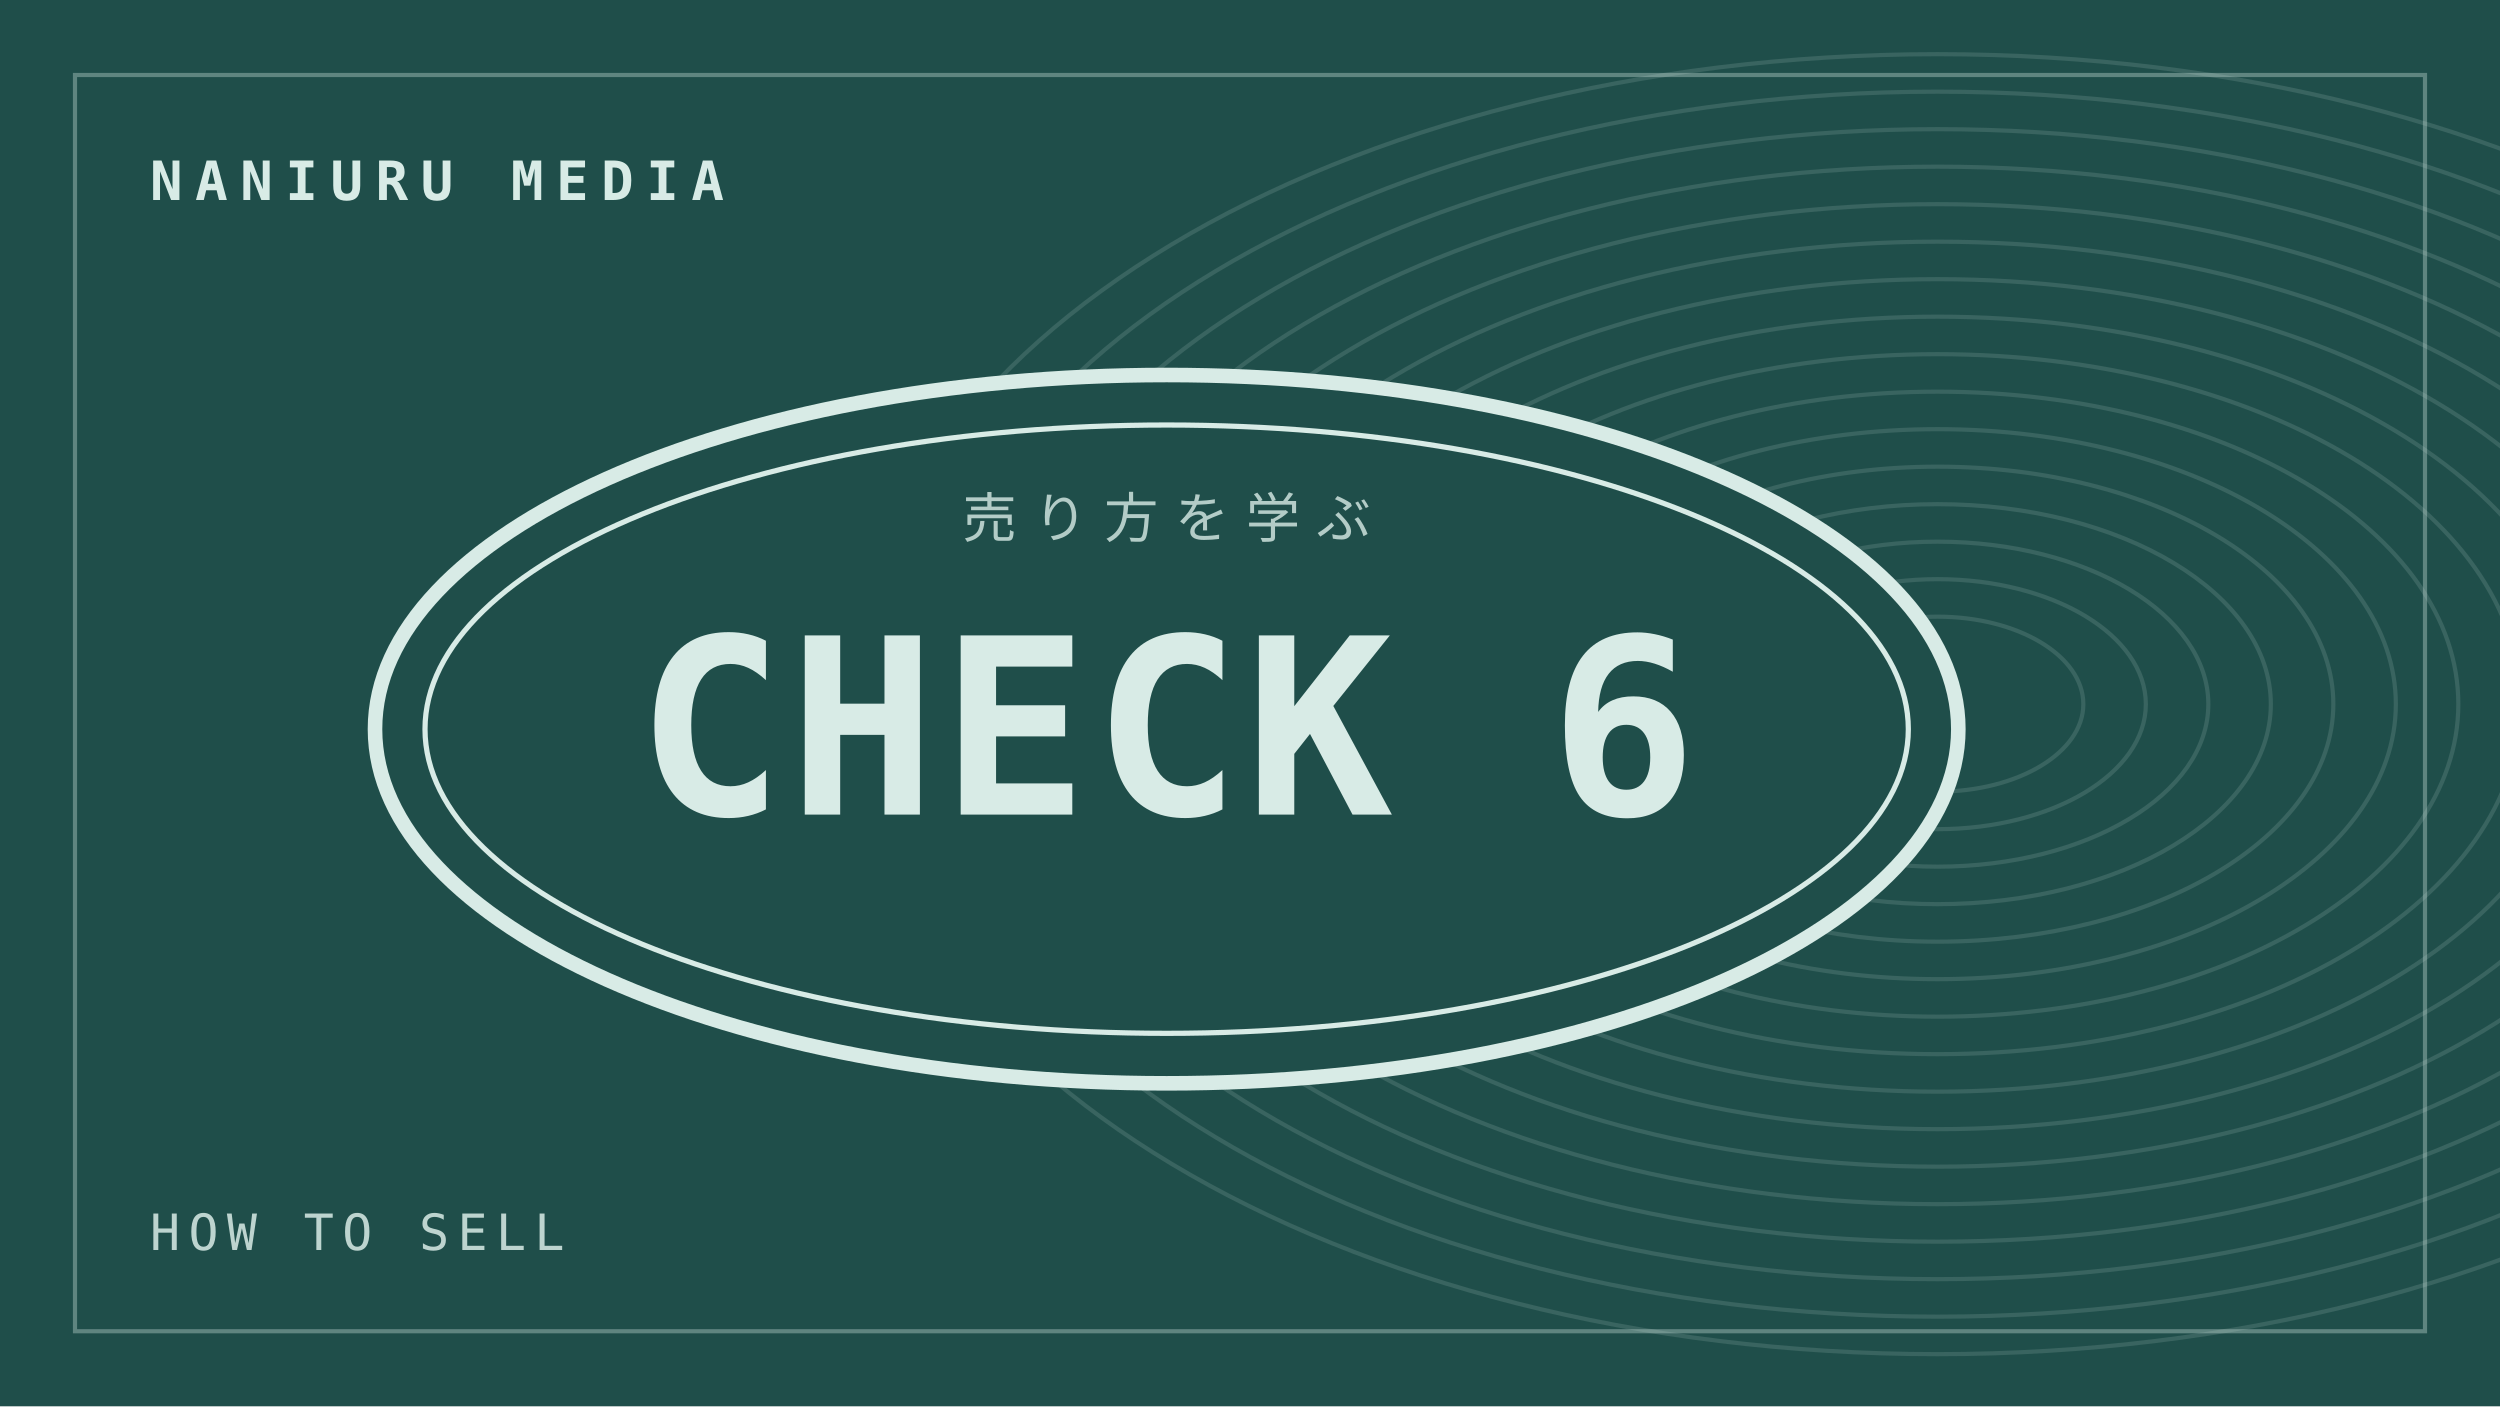
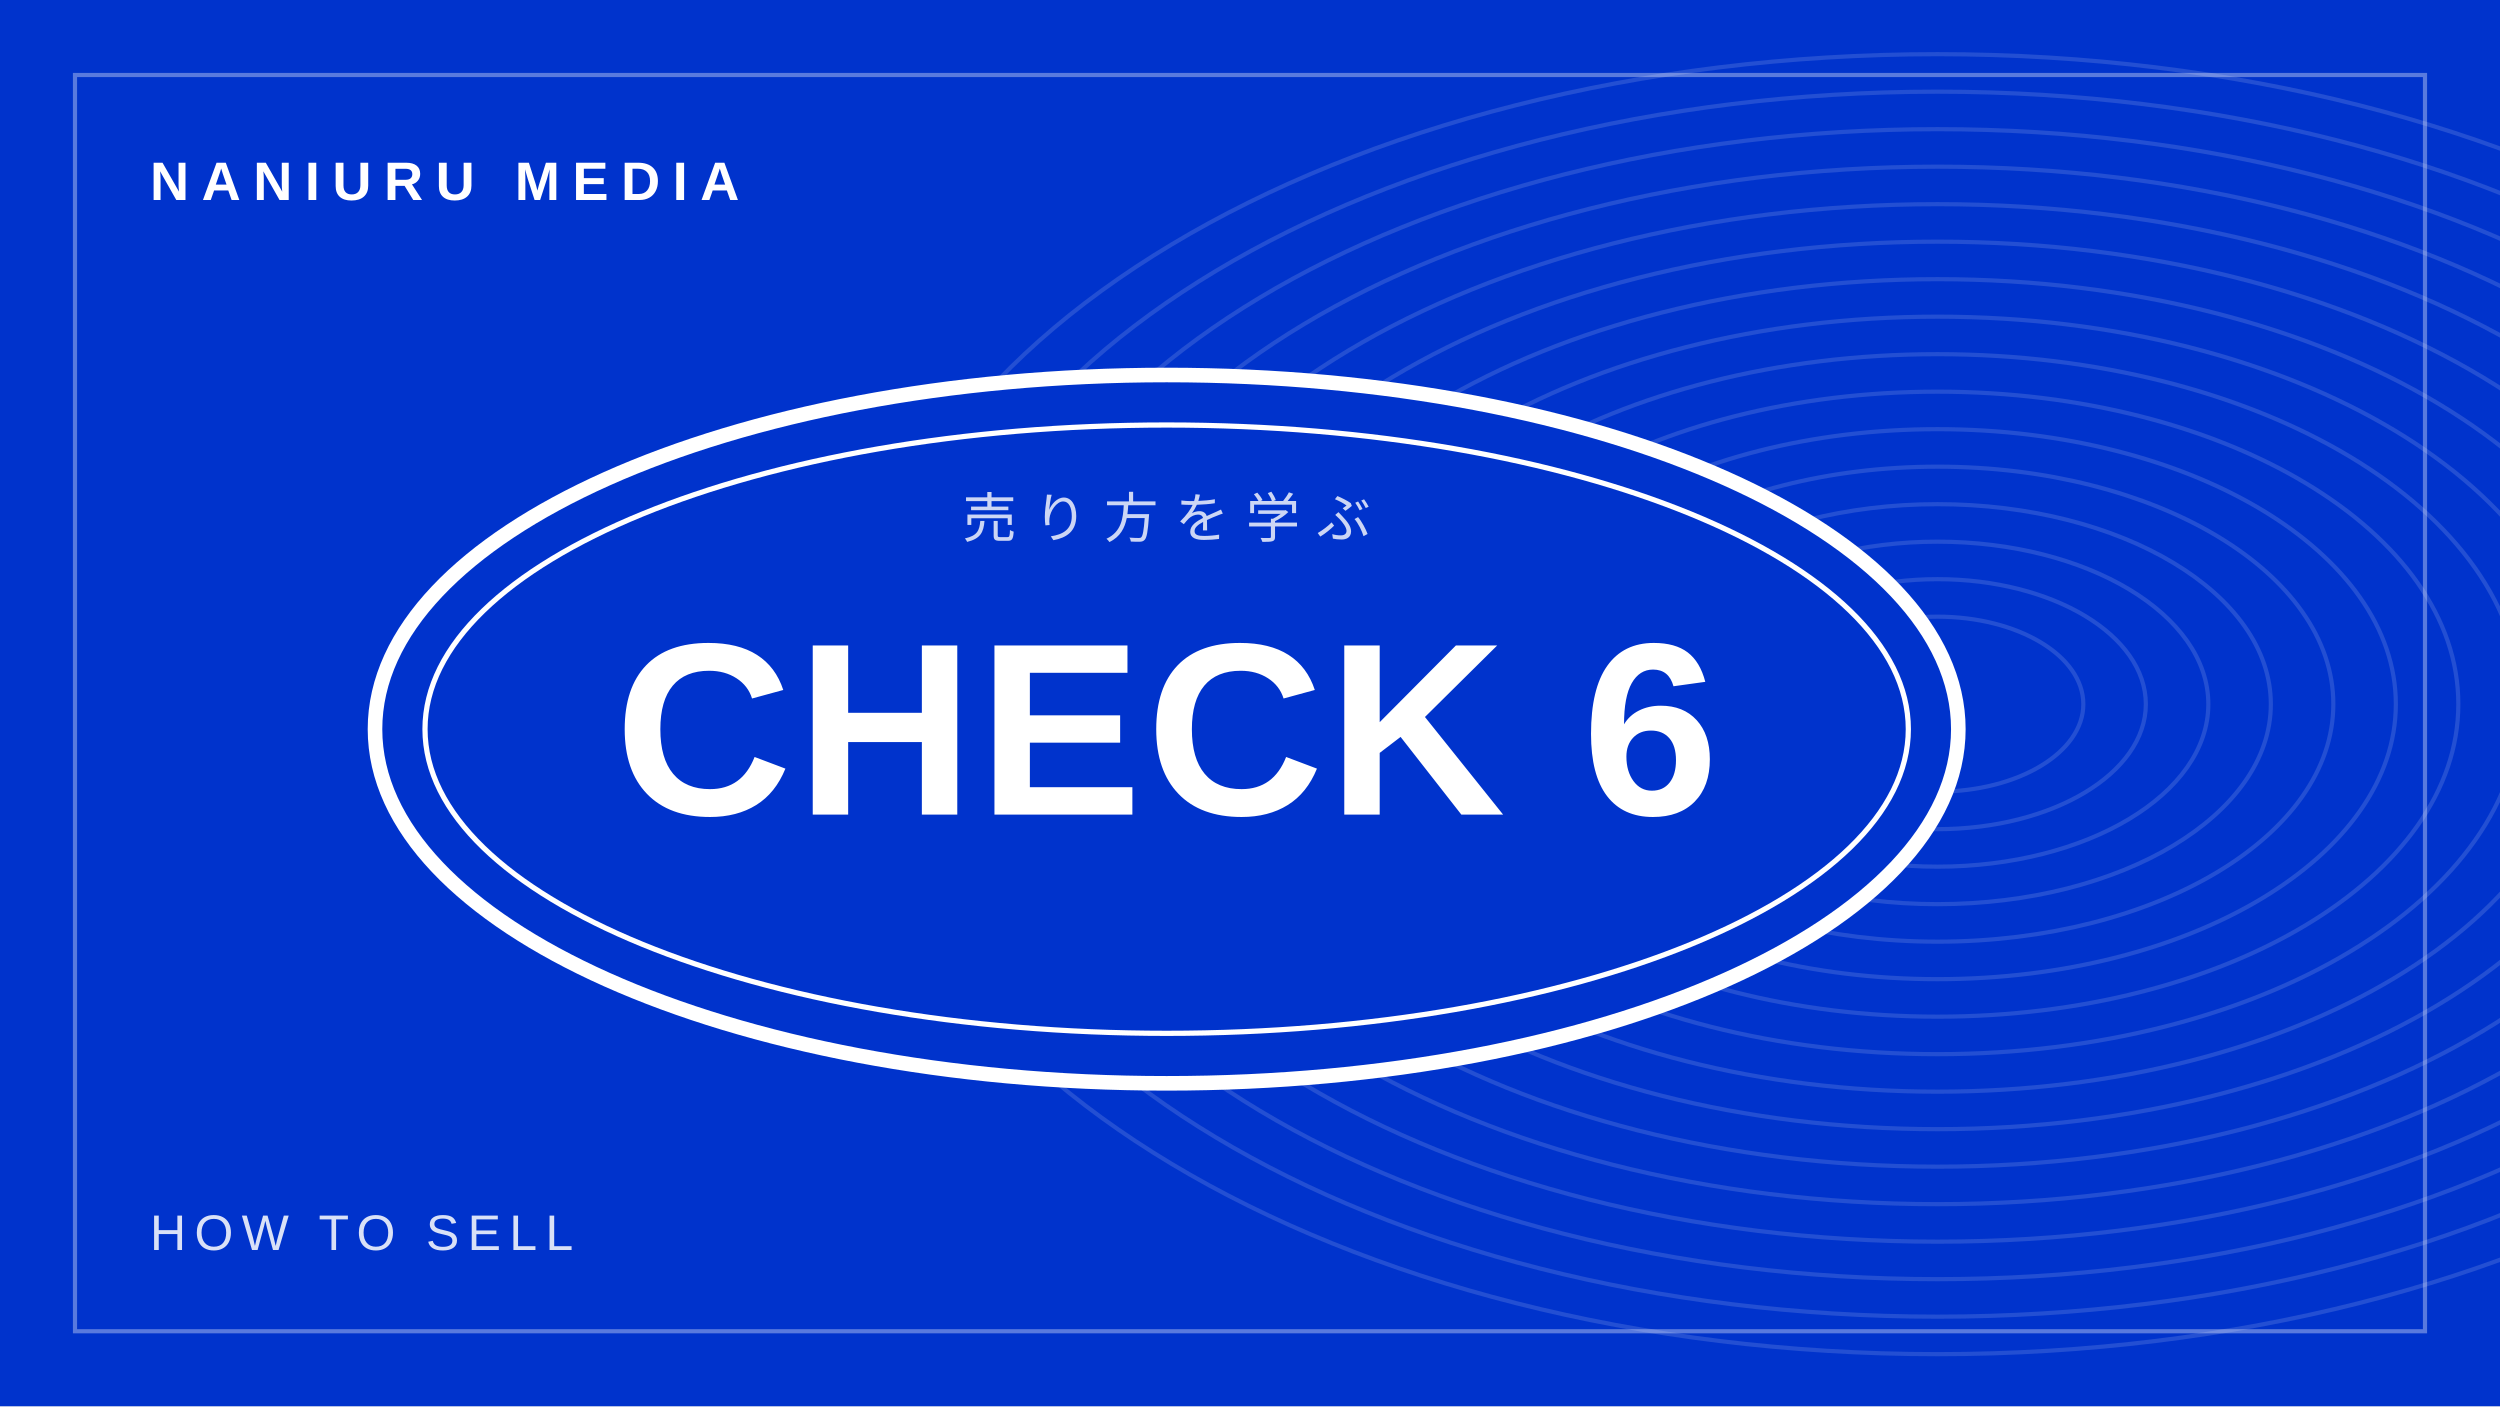
<svg xmlns="http://www.w3.org/2000/svg" viewBox="0 0 1200 675" role="img" aria-label="失敗しない買取店の選び方">
-   <rect width="1200" height="675" fill="#1F4E4A" />
-   <g fill="none" stroke="#D8EBE6" stroke-opacity=".14" stroke-width="2">
+   <rect width="1200" height="675" fill="#0033CC" />
+   <g fill="none" stroke="#FFFFFF" stroke-opacity=".14" stroke-width="2">
    <ellipse cx="930" cy="338" rx="70" ry="42" />
    <ellipse cx="930" cy="338" rx="100" ry="60" />
    <ellipse cx="930" cy="338" rx="130" ry="78" />
    <ellipse cx="930" cy="338" rx="160" ry="96" />
    <ellipse cx="930" cy="338" rx="190" ry="114" />
    <ellipse cx="930" cy="338" rx="220" ry="132" />
    <ellipse cx="930" cy="338" rx="250" ry="150" />
    <ellipse cx="930" cy="338" rx="280" ry="168" />
    <ellipse cx="930" cy="338" rx="310" ry="186" />
    <ellipse cx="930" cy="338" rx="340" ry="204" />
    <ellipse cx="930" cy="338" rx="370" ry="222" />
    <ellipse cx="930" cy="338" rx="400" ry="240" />
    <ellipse cx="930" cy="338" rx="430" ry="258" />
    <ellipse cx="930" cy="338" rx="460" ry="276" />
    <ellipse cx="930" cy="338" rx="490" ry="294" />
    <ellipse cx="930" cy="338" rx="520" ry="312" />
  </g>
-   <rect x="36" y="36" width="1128" height="603" fill="none" stroke="#D8EBE6" stroke-opacity=".35" stroke-width="2" />
-   <text x="72" y="96" fill="#D8EBE6" font-family="'IBM Plex Mono',Menlo,Consolas,monospace" font-size="26" letter-spacing="6" font-weight="600">NANIURU MEDIA</text>
-   <text x="72" y="600" fill="#D8EBE6" fill-opacity=".85" font-family="'IBM Plex Mono',Menlo,Consolas,monospace" font-size="24" letter-spacing="4">HOW TO SELL</text>
+   <rect x="36" y="36" width="1128" height="603" fill="none" stroke="#FFFFFF" stroke-opacity=".35" stroke-width="2" />
+   <text x="72" y="96" fill="#FFFFFF" font-family="'Overused Grotesk Variable','Helvetica Neue',Arial,sans-serif" font-size="26" letter-spacing="6" font-weight="600">NANIURU MEDIA</text>
+   <text x="72" y="600" fill="#FFFFFF" fill-opacity=".85" font-family="'Overused Grotesk Variable','Helvetica Neue',Arial,sans-serif" font-size="24" letter-spacing="4">HOW TO SELL</text>
  <g transform="translate(560 350)">
-     <ellipse rx="380" ry="170" fill="#1F4E4A" stroke="#D8EBE6" stroke-width="7" />
-     <ellipse rx="356" ry="146" fill="none" stroke="#D8EBE6" stroke-width="2.5" />
-     <text y="41" text-anchor="middle" fill="#D8EBE6" font-family="'IBM Plex Mono',Menlo,Consolas,monospace" font-weight="600" font-size="118" letter-spacing="2">CHECK 6</text>
-     <text y="-92" text-anchor="middle" fill="#D8EBE6" fill-opacity=".8" font-family="'Noto Sans JP','Hiragino Sans',sans-serif" font-size="26" letter-spacing="8">売り方を学ぶ</text>
+     <ellipse rx="380" ry="170" fill="#0033CC" stroke="#FFFFFF" stroke-width="7" />
+     <ellipse rx="356" ry="146" fill="none" stroke="#FFFFFF" stroke-width="2.5" />
+     <text y="41" text-anchor="middle" fill="#FFFFFF" font-family="'Overused Grotesk Variable','Helvetica Neue',Arial,sans-serif" font-weight="600" font-size="118" letter-spacing="2">CHECK 6</text>
+     <text y="-92" text-anchor="middle" fill="#FFFFFF" fill-opacity=".8" font-family="'Yu Gothic','Hiragino Sans',sans-serif" font-size="26" letter-spacing="8">売り方を学ぶ</text>
  </g>
</svg>
